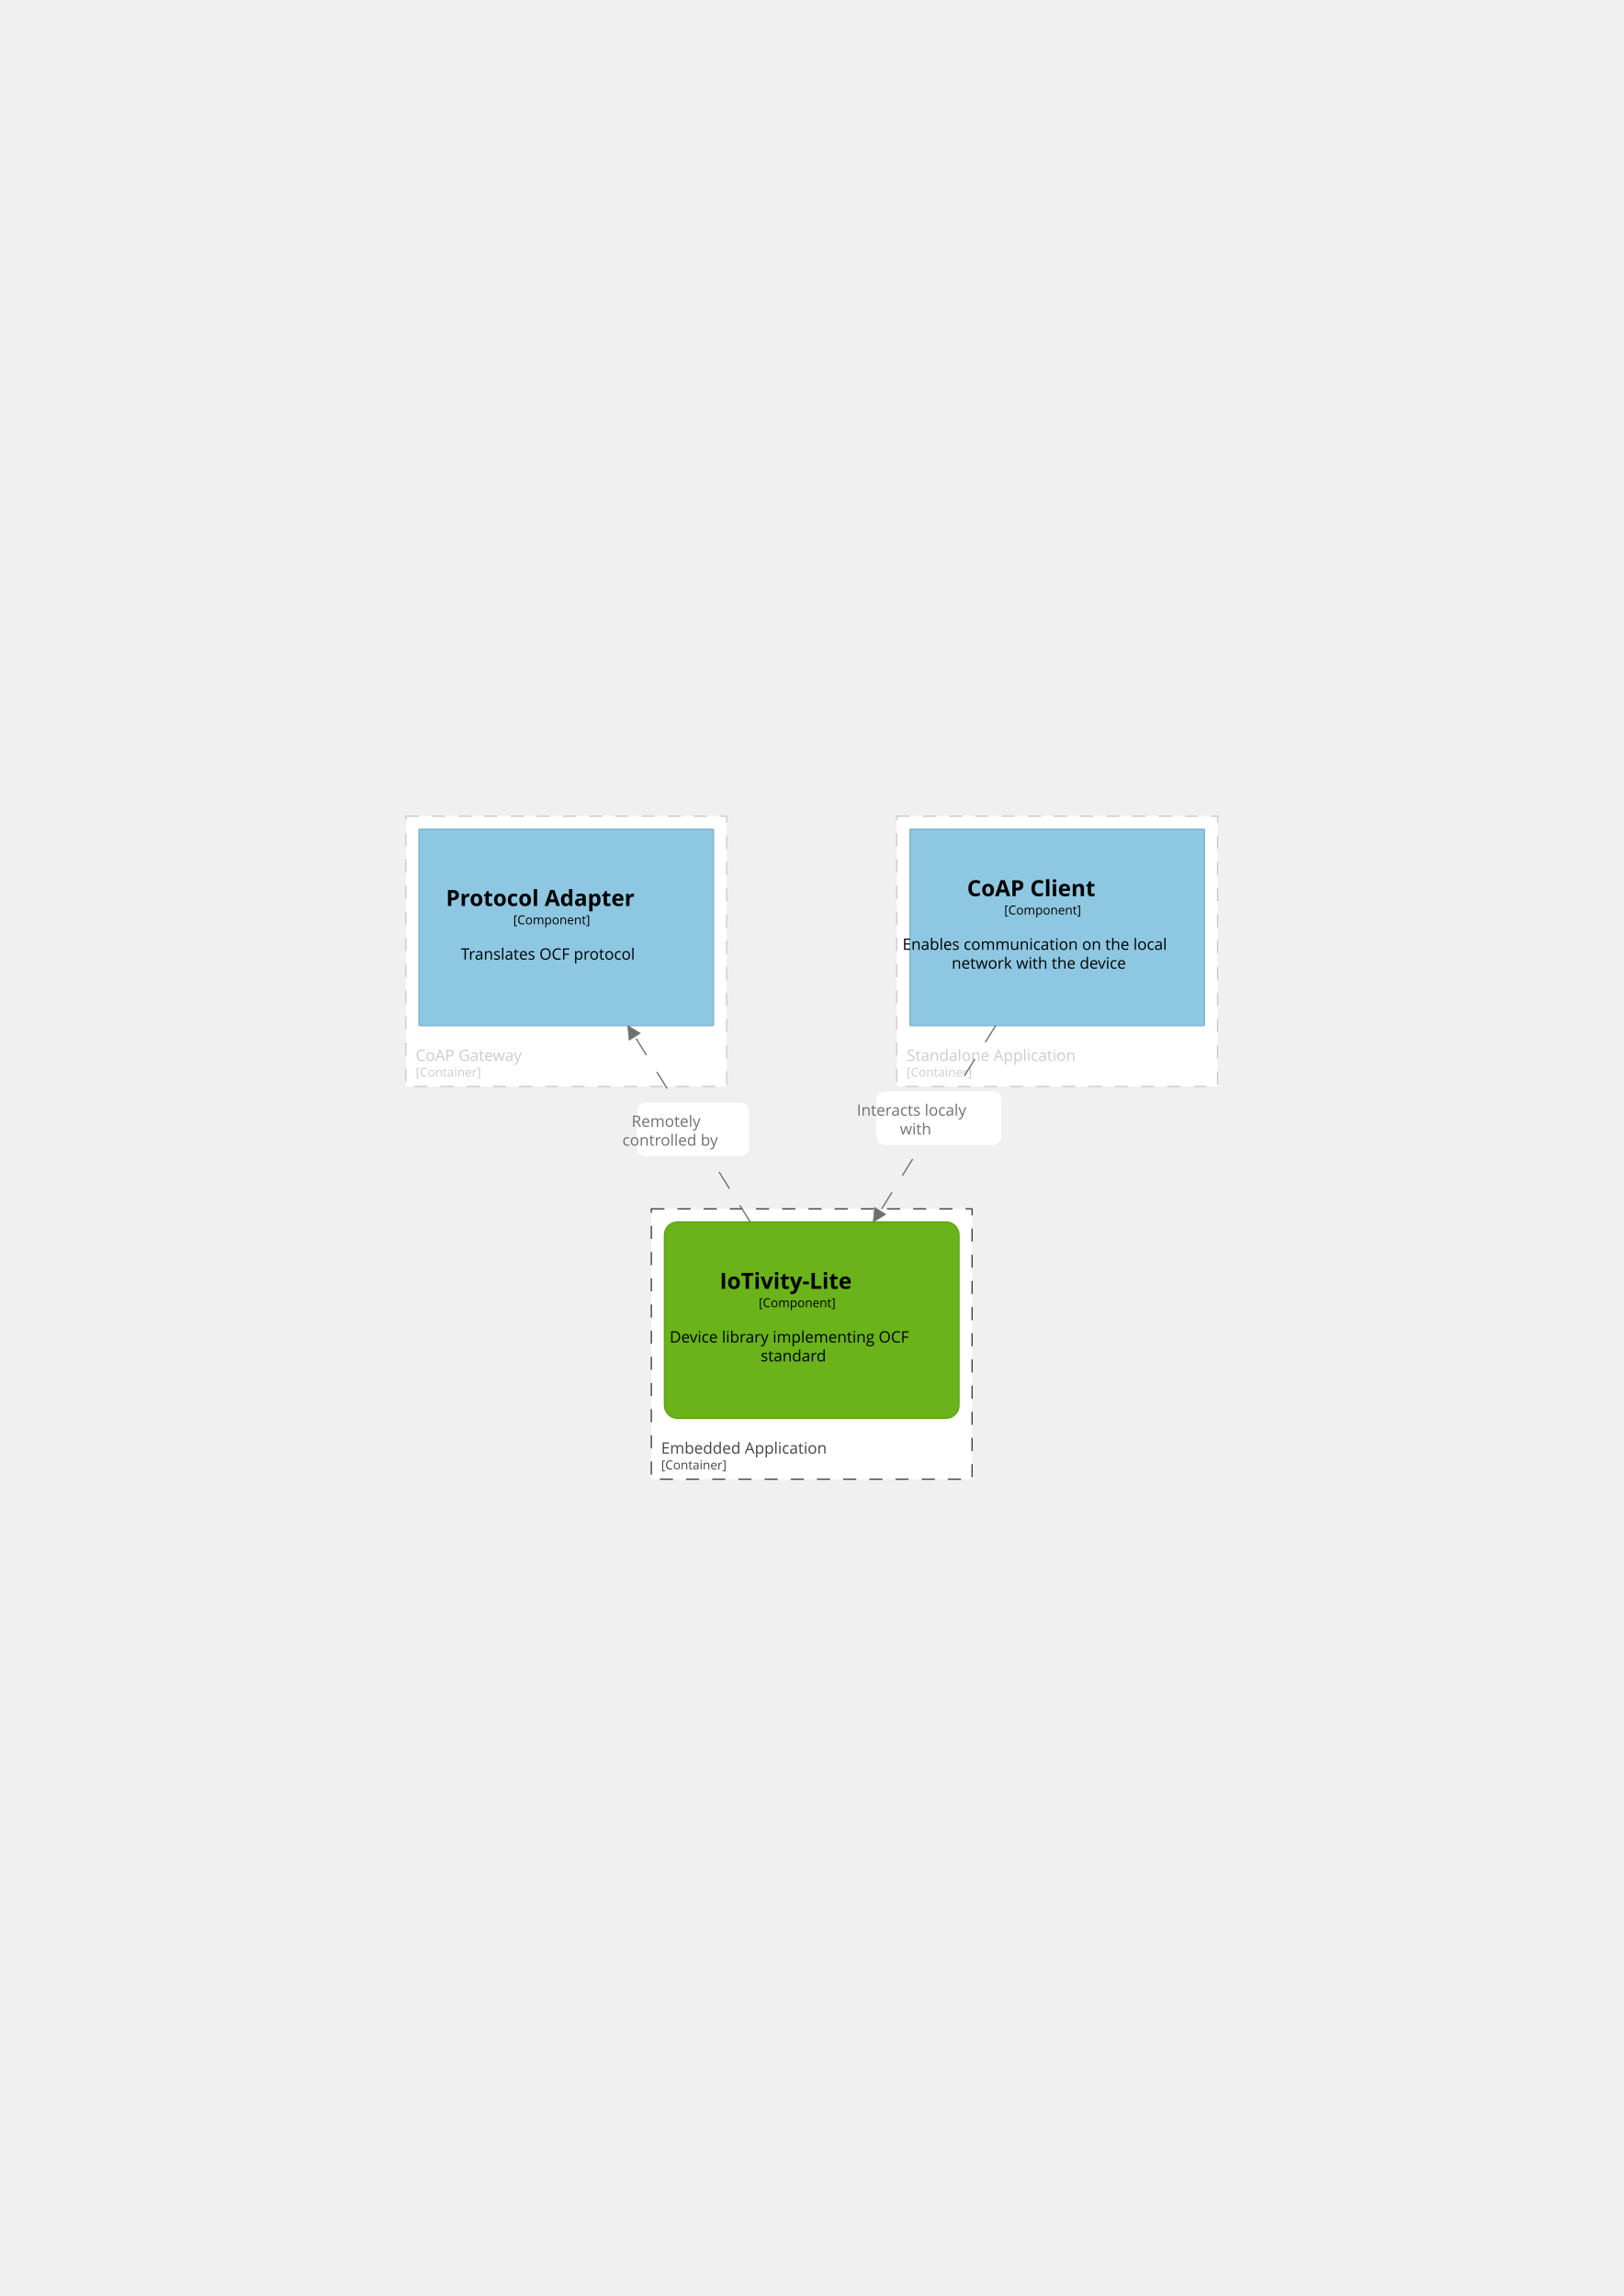
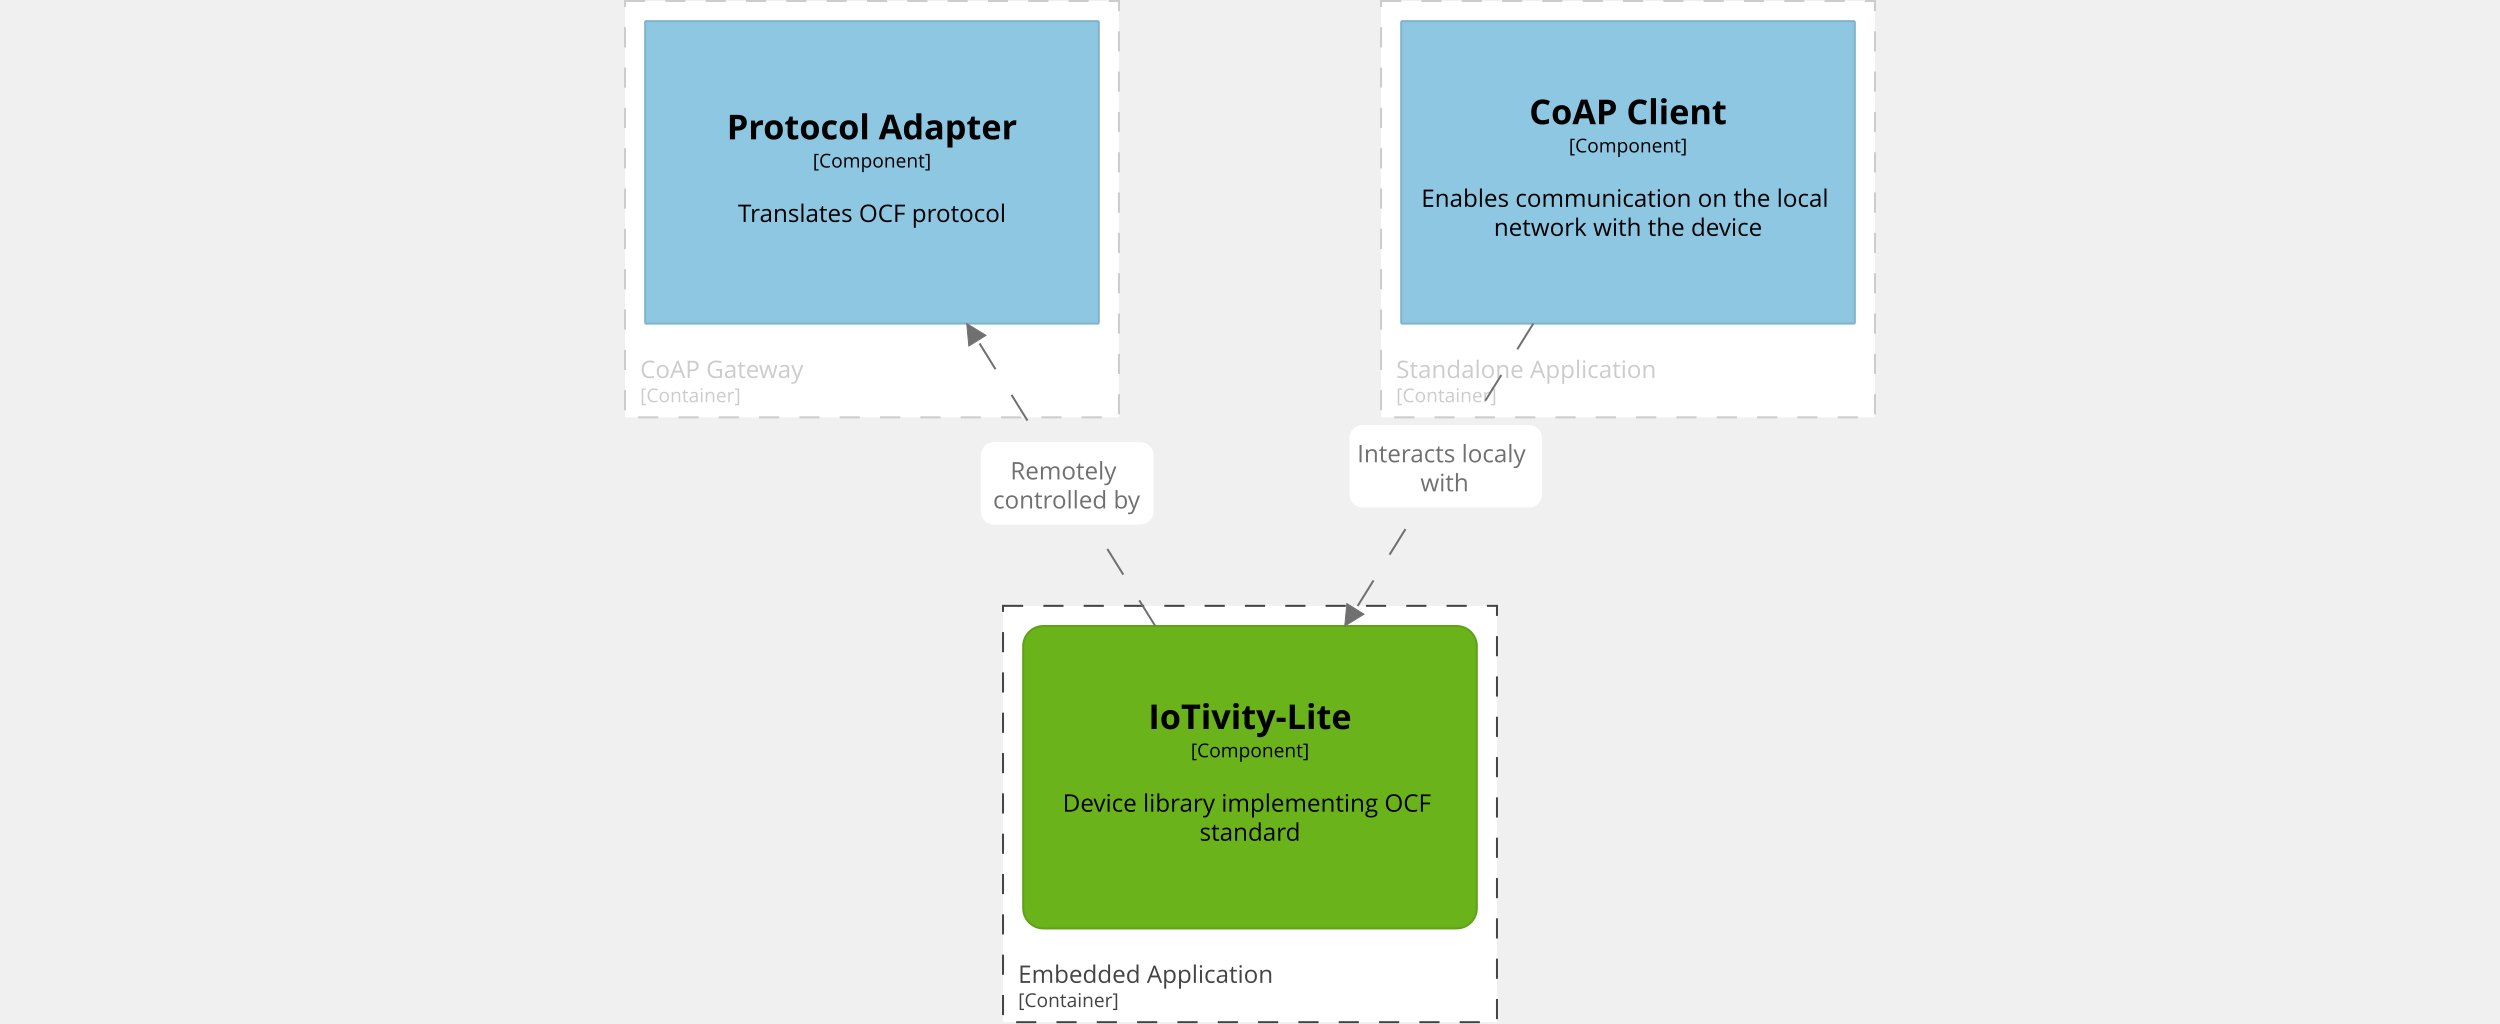
- <svg xmlns="http://www.w3.org/2000/svg" version="1.1" viewBox="0 0 2480 3508" style="background: #ffffff">
-   <g id="v-3" transform="matrix(1,0,0,1,0,0)">
-     <g id="j_338" transform="translate(20,3463)">
-       <g id="v-5344">
-         <text id="v-5345" font-size="22px" y="0.8em" xml:space="preserve" font-weight="normal" text-anchor="start" fill="#777777" pointer-events="none" font-family="Open Sans" transform="matrix(1,0,0,1,0,0)" display="none">
-           <tspan id="v-5346" dy="0em" x="0">Wednesday, December 16, 2020, 10:49 AM Central European Standard Time</tspan>
+ <svg xmlns="http://www.w3.org/2000/svg" viewBox="0 0 2480 1015">
+   <g transform="translate(995 601)">
+     <rect width="490" height="413" rx="0" ry="0" fill="#fff" stroke="#444" stroke-width="2" stroke-dasharray="20, 20" pointer-events="none" />
+     <text font-size="24" y="374" fill="#444" x="10" pointer-events="visible" font-family="'Open Sans'" transform="translate(15)">
+       <tspan dy="0em" x="0">Embedded Application</tspan>
+     </text>
+     <text font-size="19" y="398" fill="#444" x="10" pointer-events="visible" font-family="'Open Sans'" transform="translate(15)">
+       <tspan dy="0em" x="0">[Container]</tspan>
+     </text>
+   </g>
+   <g transform="translate(1370 1)">
+     <rect width="490" height="413" rx="0" ry="0" fill="#fff" stroke="#ccc" stroke-width="2" stroke-dasharray="20, 20" pointer-events="none" />
+     <text font-size="24" y="374" fill="#ccc" x="10" pointer-events="visible" font-family="'Open Sans'" transform="translate(15)">
+       <tspan dy="0em" x="0">Standalone Application</tspan>
+     </text>
+     <text font-size="19" y="398" fill="#ccc" x="10" pointer-events="visible" font-family="'Open Sans'" transform="translate(15)">
+       <tspan dy="0em" x="0">[Container]</tspan>
+     </text>
+   </g>
+   <g transform="translate(620 1)">
+     <rect width="490" height="413" rx="0" ry="0" fill="#fff" stroke="#ccc" stroke-width="2" stroke-dasharray="20, 20" pointer-events="none" />
+     <text font-size="24" y="374" fill="#ccc" x="10" pointer-events="visible" font-family="'Open Sans'" transform="translate(15)">
+       <tspan dy="0em" x="0">CoAP Gateway</tspan>
+     </text>
+     <text font-size="19" y="398" fill="#ccc" x="10" pointer-events="visible" font-family="'Open Sans'" transform="translate(15)">
+       <tspan dy="0em" x="0">[Container]</tspan>
+     </text>
+   </g>
+   <g transform="translate(640 21)">
+     <rect rx="1" ry="1" stroke="#80b3cb" stroke-width="2" pointer-events="visiblePainted" fill="#8ec7e1" width="450" height="300" />
+     <text font-size="34" y=".8em" font-weight="bold" text-anchor="middle" pointer-events="visible" font-family="'Open Sans'" transform="translate(225 90)">
+       <tspan dy="0em" x="0">Protocol Adapter</tspan>
+     </text>
+     <text font-size="19" y=".8em" text-anchor="middle" font-family="'Open Sans'" transform="translate(225 130)">
+       <tspan dy="0em" x="0">[Component]</tspan>
+     </text>
+     <text font-size="24" y=".8em" text-anchor="middle" font-family="'Open Sans'" transform="translate(225 180)">
+       <tspan dy="0em" x="0">Translates OCF protocol</tspan>
+     </text>
+     <image />
+   </g>
+   <g transform="translate(1015 621)">
+     <rect rx="20" ry="20" stroke="#5fa117" stroke-width="2" pointer-events="visiblePainted" fill="#6ab31a" width="450" height="300" />
+     <text font-size="34" y=".8em" font-weight="bold" text-anchor="middle" pointer-events="visible" font-family="'Open Sans'" transform="translate(225 75)">
+       <tspan dy="0em" x="0">IoTivity-Lite</tspan>
+     </text>
+     <text font-size="19" y=".8em" text-anchor="middle" font-family="'Open Sans'" transform="translate(225 115)">
+       <tspan dy="0em" x="0">[Component]</tspan>
+     </text>
+     <text font-size="24" y=".8em" text-anchor="middle" font-family="'Open Sans'" transform="translate(225 165)">
+       <tspan dy="0em" x="0">Device library implementing OCF</tspan>
+       <tspan dy="1.2em" x="0">standard</tspan>
+     </text>
+     <image />
+   </g>
+   <g transform="translate(1390 21)">
+     <rect rx="1" ry="1" stroke="#80b3cb" stroke-width="2" pointer-events="visiblePainted" fill="#8ec7e1" width="450" height="300" />
+     <text font-size="34" y=".8em" font-weight="bold" text-anchor="middle" pointer-events="visible" font-family="'Open Sans'" transform="translate(225 75)">
+       <tspan dy="0em" x="0">CoAP Client</tspan>
+     </text>
+     <text font-size="19" y=".8em" text-anchor="middle" font-family="'Open Sans'" transform="translate(225 115)">
+       <tspan dy="0em" x="0">[Component]</tspan>
+     </text>
+     <text font-size="24" y=".8em" text-anchor="middle" font-family="'Open Sans'" transform="translate(225 165)">
+       <tspan dy="0em" x="0">Enables communication on the local</tspan>
+       <tspan dy="1.2em" x="0">network with the device</tspan>
+     </text>
+     <image />
+   </g>
+   <g transform="translate(0 -1246)">
+     <path stroke="#707070" stroke-width="2" stroke-dasharray="30, 30" fill="none" d="M1521 1567l-176 283" />
+     <path fill="#707070" stroke="#707070" d="M1336.093 1844.738l-2.093 22.262 19.066-11.683z" />
+     <path fill="none" d="M1521 1567l-176 283" />
+     <g cursor="move">
+       <g transform="translate(1433 1708.5)" pointer-events="none">
+         <rect fill="#fff" rx="3" ry="3" stroke="#fff" stroke-width="20" width="171.2" height="61.8" transform="translate(-84.4 -30.9)" />
+         <text font-size="24" y=".8em" text-anchor="middle" fill="#707070" font-family="'Open Sans'" transform="translate(0 -23.1)">
+           <tspan dy="0em" x="0">Interacts localy</tspan>
+           <tspan dy="1.2em" x="0">with</tspan>
        </text>
      </g>
    </g>
-     <g id="j_337" transform="translate(20,3417)">
-       <g id="v-5340">
-         <text id="v-5341" font-size="36px" y="0.8em" xml:space="preserve" font-weight="normal" text-anchor="start" fill="#000000" pointer-events="none" font-family="Open Sans" transform="matrix(1,0,0,1,0,0)" display="none">
-           <tspan id="v-5342" dy="0em" x="0">Component diagram for Device - Embedded Application</tspan>
+   </g>
+   <g transform="translate(0 -1246)">
+     <path stroke="#707070" stroke-width="2" stroke-dasharray="30, 30" fill="none" d="M1146 1867l-176-283" />
+     <path fill="#707070" stroke="#707070" d="M978.066 1578.683L959 1567l2.093 22.262z" />
+     <path fill="none" d="M1146 1867l-176-283" />
+     <g cursor="move">
+       <g transform="translate(1058 1725.5)" pointer-events="none">
+         <rect fill="#fff" rx="3" ry="3" stroke="#fff" stroke-width="20" width="151.35" height="61.8" transform="translate(-75 -30.9)" />
+         <text font-size="24" y=".8em" text-anchor="middle" fill="#707070" font-family="'Open Sans'" transform="translate(0 -23.1)">
+           <tspan dy="0em" x="0">Remotely</tspan>
+           <tspan dy="1.2em" x="0">controlled by</tspan>
        </text>
      </g>
    </g>
-     <g id="j_329" transform="translate(995,1847)" style="">
-       <g id="v-5228">
-         <rect id="v-5229" width="490" height="413" rx="0" ry="0" fill="#ffffff" stroke="#444444" stroke-width="2" stroke-dasharray="20,20" pointer-events="none" />
-         <text id="v-5230" font-size="24px" y="374" xml:space="preserve" font-weight="normal" fill="#444444" x="10" text-anchor="start" pointer-events="visible" font-family="Open Sans" transform="matrix(1,0,0,1,15,0)">
-           <tspan id="v-5232" dy="0em" x="0">Embedded Application</tspan>
-         </text>
-         <text id="v-5231" font-size="19px" y="398" xml:space="preserve" font-weight="normal" fill="#444444" x="10" text-anchor="start" pointer-events="visible" font-family="Open Sans" transform="matrix(1,0,0,1,15,0)">
-           <tspan id="v-5233" dy="0em" x="0">[Container]</tspan>
-         </text>
-       </g>
-     </g>
-     <g id="j_334" transform="translate(1370,1247)" style="">
-       <g id="v-5282">
-         <rect id="v-5283" width="490" height="413" rx="0" ry="0" fill="#ffffff" stroke="#cccccc" stroke-width="2" stroke-dasharray="20,20" pointer-events="none" />
-         <text id="v-5284" font-size="24px" y="374" xml:space="preserve" font-weight="normal" fill="#cccccc" x="10" text-anchor="start" pointer-events="visible" font-family="Open Sans" transform="matrix(1,0,0,1,15,0)">
-           <tspan id="v-5286" dy="0em" x="0">Standalone Application</tspan>
-         </text>
-         <text id="v-5285" font-size="19px" y="398" xml:space="preserve" font-weight="normal" fill="#cccccc" x="10" text-anchor="start" pointer-events="visible" font-family="Open Sans" transform="matrix(1,0,0,1,15,0)">
-           <tspan id="v-5287" dy="0em" x="0">[Container]</tspan>
-         </text>
-       </g>
-     </g>
-     <g id="j_331" transform="translate(620,1247)" style="">
-       <g id="v-5246">
-         <rect id="v-5247" width="490" height="413" rx="0" ry="0" fill="#ffffff" stroke="#cccccc" stroke-width="2" stroke-dasharray="20,20" pointer-events="none" />
-         <text id="v-5248" font-size="24px" y="374" xml:space="preserve" font-weight="normal" fill="#cccccc" x="10" text-anchor="start" pointer-events="visible" font-family="Open Sans" transform="matrix(1,0,0,1,15,0)">
-           <tspan id="v-5250" dy="0em" x="0">CoAP Gateway</tspan>
-         </text>
-         <text id="v-5249" font-size="19px" y="398" xml:space="preserve" font-weight="normal" fill="#cccccc" x="10" text-anchor="start" pointer-events="visible" font-family="Open Sans" transform="matrix(1,0,0,1,15,0)">
-           <tspan id="v-5251" dy="0em" x="0">[Container]</tspan>
-         </text>
-       </g>
-     </g>
-     <g id="j_330" transform="translate(640,1267)" style="">
-       <g id="v-5235" style="opacity: 1;">
-         <rect id="v-5236" rx="1" ry="1" stroke="#80b3cb" stroke-width="2" pointer-events="visiblePainted" fill="#8ec7e1" width="450" height="300" />
-         <text id="v-5237" font-size="34" y="0.8em" xml:space="preserve" font-weight="bold" text-anchor="middle" pointer-events="visible" font-family="Open Sans" fill="#000000" transform="matrix(1,0,0,1,225,90)">
-           <tspan id="v-5242" dy="0em" x="0">Protocol Adapter</tspan>
-         </text>
-         <text id="v-5238" font-size="19" y="0.8em" xml:space="preserve" text-anchor="middle" font-family="Open Sans" fill="#000000" transform="matrix(1,0,0,1,225,130)">
-           <tspan id="v-5243" dy="0em" x="0">[Component]</tspan>
-         </text>
-         <text id="v-5239" font-size="24" y="0.8em" xml:space="preserve" text-anchor="middle" font-family="Open Sans" fill="#000000" transform="matrix(1,0,0,1,225,180)">
-           <tspan id="v-5244" dy="0em" x="0">Translates OCF protocol</tspan>
-         </text>
-         <text id="v-5240" font-weight="bold" text-anchor="middle" font-family="Open Sans" fill="#000000" font-size="24" transform="matrix(1,0,0,1,225,270)" display="none" />
-         <image id="v-5241" />
-       </g>
-     </g>
-     <g id="j_332" transform="translate(1015,1867)" style="">
-       <g id="v-5255" style="opacity: 1;">
-         <rect id="v-5256" rx="20" ry="20" stroke="#5fa117" stroke-width="2" pointer-events="visiblePainted" fill="#6ab31a" width="450" height="300" />
-         <text id="v-5257" font-size="34" y="0.8em" xml:space="preserve" font-weight="bold" text-anchor="middle" pointer-events="visible" font-family="Open Sans" fill="#000000" transform="matrix(1,0,0,1,225,75)">
-           <tspan id="v-5262" dy="0em" x="0">IoTivity-Lite</tspan>
-         </text>
-         <text id="v-5258" font-size="19" y="0.8em" xml:space="preserve" text-anchor="middle" font-family="Open Sans" fill="#000000" transform="matrix(1,0,0,1,225,115)">
-           <tspan id="v-5263" dy="0em" x="0">[Component]</tspan>
-         </text>
-         <text id="v-5259" font-size="24" y="0.8em" xml:space="preserve" text-anchor="middle" font-family="Open Sans" fill="#000000" transform="matrix(1,0,0,1,225,165)">
-           <tspan id="v-5264" dy="0em" x="0">Device library implementing OCF</tspan>
-           <tspan id="v-5265" dy="1.2em" x="0">standard</tspan>
-         </text>
-         <text id="v-5260" font-weight="bold" text-anchor="middle" font-family="Open Sans" fill="#000000" font-size="24" transform="matrix(1,0,0,1,225,270)" y="0.8em" xml:space="preserve" display="none">
-           <tspan id="v-5266" dy="0em" x="0">#</tspan>
-         </text>
-         <image id="v-5261" />
-       </g>
-     </g>
-     <g id="j_333" transform="translate(1390,1267)" style="">
-       <g id="v-5270" style="opacity: 1;">
-         <rect id="v-5271" rx="1" ry="1" stroke="#80b3cb" stroke-width="2" pointer-events="visiblePainted" fill="#8ec7e1" width="450" height="300" />
-         <text id="v-5272" font-size="34" y="0.8em" xml:space="preserve" font-weight="bold" text-anchor="middle" pointer-events="visible" font-family="Open Sans" fill="#000000" transform="matrix(1,0,0,1,225,75)">
-           <tspan id="v-5277" dy="0em" x="0">CoAP Client</tspan>
-         </text>
-         <text id="v-5273" font-size="19" y="0.8em" xml:space="preserve" text-anchor="middle" font-family="Open Sans" fill="#000000" transform="matrix(1,0,0,1,225,115)">
-           <tspan id="v-5278" dy="0em" x="0">[Component]</tspan>
-         </text>
-         <text id="v-5274" font-size="24" y="0.8em" xml:space="preserve" text-anchor="middle" font-family="Open Sans" fill="#000000" transform="matrix(1,0,0,1,225,165)">
-           <tspan id="v-5279" dy="0em" x="0">Enables communication on the local</tspan>
-           <tspan id="v-5280" dy="1.2em" x="0">network with the device</tspan>
-         </text>
-         <text id="v-5275" font-weight="bold" text-anchor="middle" font-family="Open Sans" fill="#000000" font-size="24" transform="matrix(1,0,0,1,225,270)" y="0.8em" xml:space="preserve" display="none">
-           <tspan id="v-5288" dy="0em" x="0">#</tspan>
-         </text>
-         <image id="v-5276" />
-       </g>
-     </g>
-     <g id="j_335">
-       <path stroke="#707070" id="v-5309" stroke-width="2" stroke-dasharray="30 30" fill="none" d="M 1521 1567 1345 1850" style="opacity: 1;" />
-       <path fill="black" stroke="black" transform="translate(1521,1567) scale(1,1) rotate(-238.0633)" />
-       <path fill="#707070" stroke="#707070" id="v-5311" d="M 20 0 L 0 10 L 20 20 z" transform="translate(1325.514,1861.71) scale(1,1) rotate(-58.06334)" style="opacity: 1;" />
-       <path id="v-5310" fill="none" d="M 1521 1567 1345 1850" style="" />
-       <g>
-         <g id="v-5296" label-idx="0" cursor="move" transform="translate(1433, 1708.5)" style="opacity: 1;">
-           <rect id="v-5298" fill="#ffffff" rx="3" ry="3" stroke="#ffffff" stroke-width="20px" pointer-events="none" width="171.2" height="61.8" transform="matrix(1,0,0,1,-84.4,-30.9)" />
-           <text id="v-5297" font-size="24px" y="0.8em" xml:space="preserve" text-anchor="middle" pointer-events="none" fill="#707070" font-family="Open Sans" font-weight="normal" transform="matrix(1,0,0,1,0,-23.1)">
-             <tspan id="v-5299" dy="0em" x="0">Interacts localy</tspan>
-             <tspan id="v-5300" dy="1.2em" x="0">with</tspan>
-           </text>
-         </g>
-         <g id="v-5301" label-idx="1" cursor="move" transform="translate(1433, 1751.7)" style="opacity: 1;">
-           <rect id="v-5303" fill="#ffffff" rx="3" ry="3" pointer-events="none" width="0" height="0" transform="matrix(1,0,0,1,0,0)" />
-           <text id="v-5302" font-size="19px" y="0.8em" display="none" xml:space="preserve" text-anchor="middle" pointer-events="none" fill="#707070" font-family="Open Sans" font-weight="normal" transform="matrix(1,0,0,1,0,0)">
-             <tspan id="v-5304" dy="0em" x="0" style="fill-opacity: 0; stroke-opacity: 0;">-</tspan>
-           </text>
-         </g>
-         <g id="v-5305" label-idx="2" cursor="move" transform="translate(1433, 1775.7)" style="opacity: 1;">
-           <rect id="v-5307" fill="#ffffff" rx="3" ry="3" pointer-events="none" display="none" width="0" height="0" transform="matrix(1,0,0,1,0,0)" />
-           <text id="v-5306" font-size="19px" y="0.8em" display="none" xml:space="preserve" text-anchor="middle" pointer-events="none" fill="#707070" font-family="Open Sans" font-weight="normal" transform="matrix(1,0,0,1,0,0)">
-             <tspan id="v-5308" dy="0em" x="0" style="fill-opacity: 0; stroke-opacity: 0;">-</tspan>
-           </text>
-         </g>
-       </g>
-       <g display="none" />
-       <g id="v-5313" display="none">
-         <g id="v-5293">
-           <path end="source" d="M 26 0 L 0 13 L 26 26 z" />
-         </g>
-         <g id="v-5294">
-           <path end="target" d="M 26 0 L 0 13 L 26 26 z" />
-         </g>
-       </g>
-       <g id="v-5312" display="none">
-         <g id="v-5292" transform="translate(1499.876, 1600.967) ">
-           <g event="remove">
-             <circle r="11" />
-             <path transform="scale(.8) translate(-16, -16)" d="M24.778,21.419 19.276,15.917 24.777,10.415 21.949,7.585 16.447,13.087 10.945,7.585 8.117,10.415 13.618,15.917 8.116,21.419 10.946,24.248 16.447,18.746 21.948,24.248z" />
-           </g>
-           <g event="link:options">
-             <circle r="11" transform="translate(25)" />
-             <path fill="white" transform="scale(.55) translate(29, -16)" d="M31.229,17.736c0.064-0.571,0.104-1.148,0.104-1.736s-0.04-1.166-0.104-1.737l-4.377-1.557c-0.218-0.716-0.504-1.401-0.851-2.05l1.993-4.192c-0.725-0.91-1.549-1.734-2.458-2.459l-4.193,1.994c-0.647-0.347-1.334-0.632-2.049-0.849l-1.558-4.378C17.165,0.708,16.588,0.667,16,0.667s-1.166,0.041-1.737,0.105L12.707,5.15c-0.716,0.217-1.401,0.502-2.05,0.849L6.464,4.005C5.554,4.73,4.73,5.554,4.005,6.464l1.994,4.192c-0.347,0.648-0.632,1.334-0.849,2.05l-4.378,1.557C0.708,14.834,0.667,15.412,0.667,16s0.041,1.165,0.105,1.736l4.378,1.558c0.217,0.715,0.502,1.401,0.849,2.049l-1.994,4.193c0.725,0.909,1.549,1.733,2.459,2.458l4.192-1.993c0.648,0.347,1.334,0.633,2.05,0.851l1.557,4.377c0.571,0.064,1.148,0.104,1.737,0.104c0.588,0,1.165-0.04,1.736-0.104l1.558-4.377c0.715-0.218,1.399-0.504,2.049-0.851l4.193,1.993c0.909-0.725,1.733-1.549,2.458-2.458l-1.993-4.193c0.347-0.647,0.633-1.334,0.851-2.049L31.229,17.736zM16,20.871c-2.69,0-4.872-2.182-4.872-4.871c0-2.69,2.182-4.872,4.872-4.872c2.689,0,4.871,2.182,4.871,4.872C20.871,18.689,18.689,20.871,16,20.871z" />
-           </g>
-         </g>
-       </g>
-     </g>
-     <g id="j_336">
-       <path stroke="#707070" id="v-5334" stroke-width="2" stroke-dasharray="30 30" fill="none" d="M 1146 1867 970 1584" style="opacity: 1;" />
-       <path fill="black" stroke="black" transform="translate(1146,1867) scale(1,1) rotate(-121.9367)" />
-       <path fill="#707070" stroke="#707070" id="v-5336" d="M 20 0 L 0 10 L 20 20 z" transform="translate(967.4863,1561.71) scale(1,1) rotate(58.06332)" style="opacity: 1;" />
-       <path id="v-5335" fill="none" d="M 1146 1867 970 1584" style="" />
-       <g>
-         <g id="v-5321" label-idx="0" cursor="move" transform="translate(1058, 1725.5)" style="opacity: 1;">
-           <rect id="v-5323" fill="#ffffff" rx="3" ry="3" stroke="#ffffff" stroke-width="20px" pointer-events="none" width="151.35" height="61.8" transform="matrix(1,0,0,1,-75,-30.9)" />
-           <text id="v-5322" font-size="24px" y="0.8em" xml:space="preserve" text-anchor="middle" pointer-events="none" fill="#707070" font-family="Open Sans" font-weight="normal" transform="matrix(1,0,0,1,0,-23.1)">
-             <tspan id="v-5324" dy="0em" x="0">Remotely</tspan>
-             <tspan id="v-5325" dy="1.2em" x="0">controlled by</tspan>
-           </text>
-         </g>
-         <g id="v-5326" label-idx="1" cursor="move" transform="translate(1058, 1768.7)" style="opacity: 1;">
-           <rect id="v-5328" fill="#ffffff" rx="3" ry="3" pointer-events="none" width="0" height="0" transform="matrix(1,0,0,1,0,0)" />
-           <text id="v-5327" font-size="19px" y="0.8em" display="none" xml:space="preserve" text-anchor="middle" pointer-events="none" fill="#707070" font-family="Open Sans" font-weight="normal" transform="matrix(1,0,0,1,0,0)">
-             <tspan id="v-5329" dy="0em" x="0" style="fill-opacity: 0; stroke-opacity: 0;">-</tspan>
-           </text>
-         </g>
-         <g id="v-5330" label-idx="2" cursor="move" transform="translate(1058, 1792.7)" style="opacity: 1;">
-           <rect id="v-5332" fill="#ffffff" rx="3" ry="3" pointer-events="none" display="none" width="0" height="0" transform="matrix(1,0,0,1,0,0)" />
-           <text id="v-5331" font-size="19px" y="0.8em" display="none" xml:space="preserve" text-anchor="middle" pointer-events="none" fill="#707070" font-family="Open Sans" font-weight="normal" transform="matrix(1,0,0,1,0,0)">
-             <tspan id="v-5333" dy="0em" x="0" style="fill-opacity: 0; stroke-opacity: 0;">-</tspan>
-           </text>
-         </g>
-       </g>
-       <g display="none" />
-       <g id="v-5338" display="none">
-         <g id="v-5318">
-           <path end="source" d="M 26 0 L 0 13 L 26 26 z" />
-         </g>
-         <g id="v-5319">
-           <path end="target" d="M 26 0 L 0 13 L 26 26 z" />
-         </g>
-       </g>
-       <g id="v-5337" display="none">
-         <g id="v-5317" transform="translate(1124.876, 1833.033) ">
-           <g event="remove">
-             <circle r="11" />
-             <path transform="scale(.8) translate(-16, -16)" d="M24.778,21.419 19.276,15.917 24.777,10.415 21.949,7.585 16.447,13.087 10.945,7.585 8.117,10.415 13.618,15.917 8.116,21.419 10.946,24.248 16.447,18.746 21.948,24.248z" />
-           </g>
-           <g event="link:options">
-             <circle r="11" transform="translate(25)" />
-             <path fill="white" transform="scale(.55) translate(29, -16)" d="M31.229,17.736c0.064-0.571,0.104-1.148,0.104-1.736s-0.04-1.166-0.104-1.737l-4.377-1.557c-0.218-0.716-0.504-1.401-0.851-2.05l1.993-4.192c-0.725-0.91-1.549-1.734-2.458-2.459l-4.193,1.994c-0.647-0.347-1.334-0.632-2.049-0.849l-1.558-4.378C17.165,0.708,16.588,0.667,16,0.667s-1.166,0.041-1.737,0.105L12.707,5.15c-0.716,0.217-1.401,0.502-2.05,0.849L6.464,4.005C5.554,4.73,4.73,5.554,4.005,6.464l1.994,4.192c-0.347,0.648-0.632,1.334-0.849,2.05l-4.378,1.557C0.708,14.834,0.667,15.412,0.667,16s0.041,1.165,0.105,1.736l4.378,1.558c0.217,0.715,0.502,1.401,0.849,2.049l-1.994,4.193c0.725,0.909,1.549,1.733,2.459,2.458l4.192-1.993c0.648,0.347,1.334,0.633,2.05,0.851l1.557,4.377c0.571,0.064,1.148,0.104,1.737,0.104c0.588,0,1.165-0.04,1.736-0.104l1.558-4.377c0.715-0.218,1.399-0.504,2.049-0.851l4.193,1.993c0.909-0.725,1.733-1.549,2.458-2.458l-1.993-4.193c0.347-0.647,0.633-1.334,0.851-2.049L31.229,17.736zM16,20.871c-2.69,0-4.872-2.182-4.872-4.871c0-2.69,2.182-4.872,4.872-4.872c2.689,0,4.871,2.182,4.871,4.872C20.871,18.689,18.689,20.871,16,20.871z" />
-           </g>
-         </g>
-       </g>
-     </g>
  </g>
-   <defs id="v-4" />
</svg>
